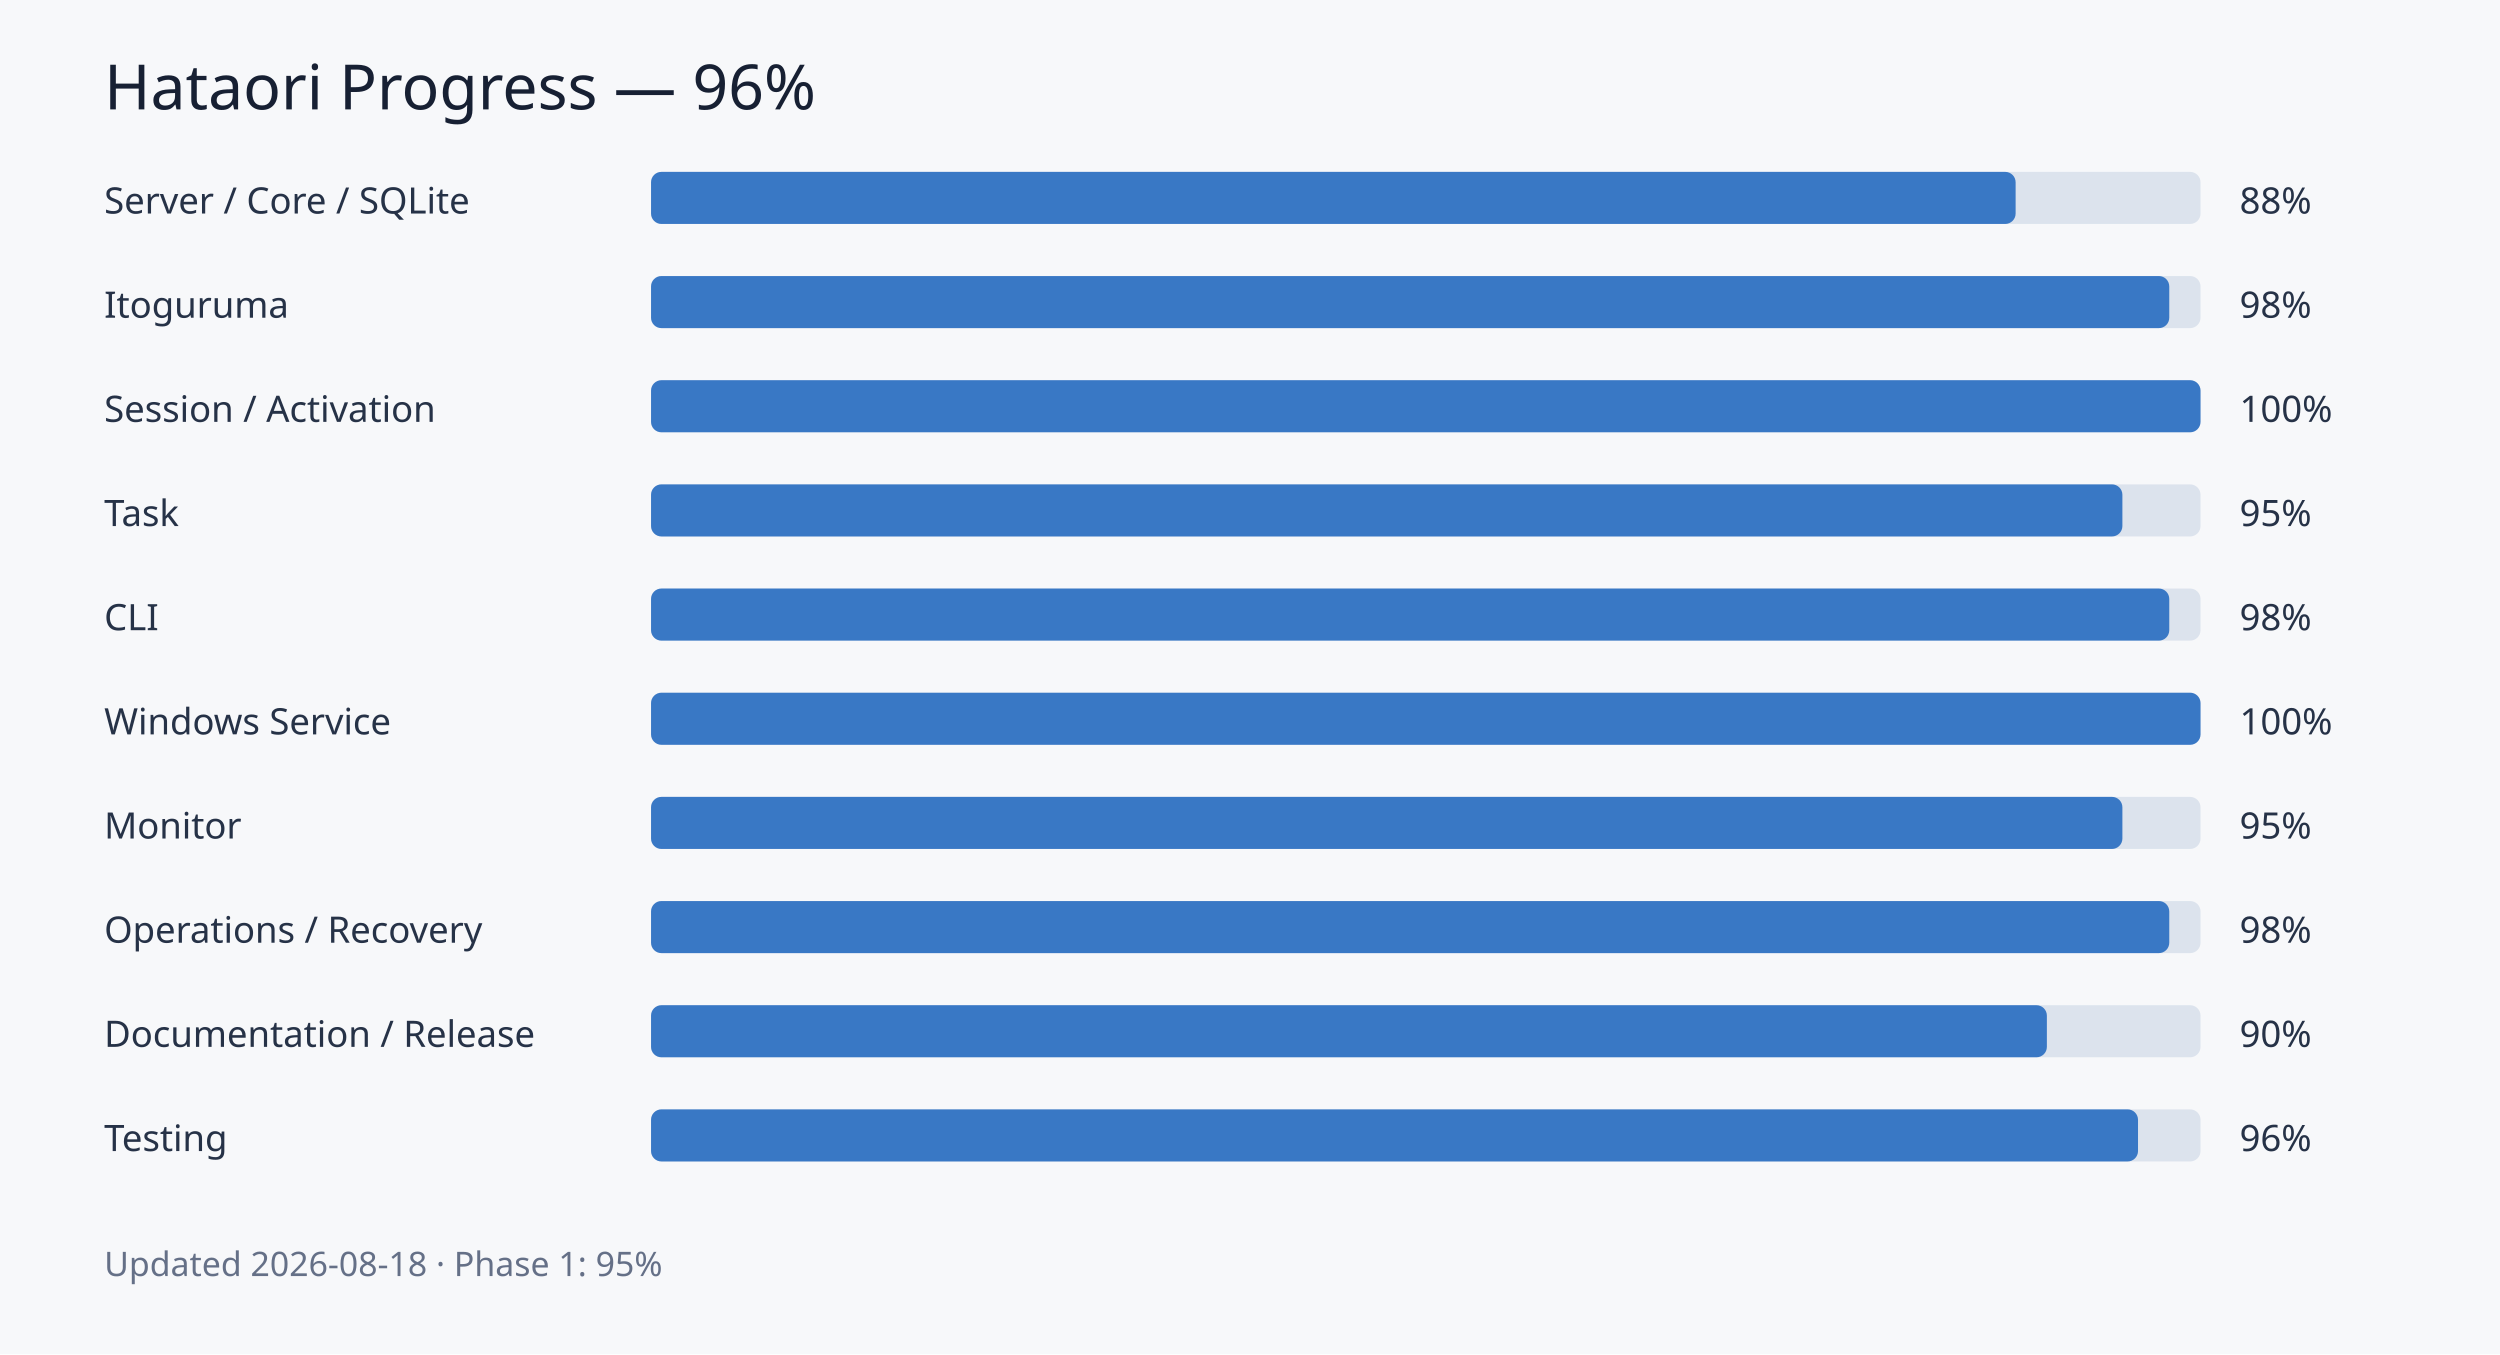
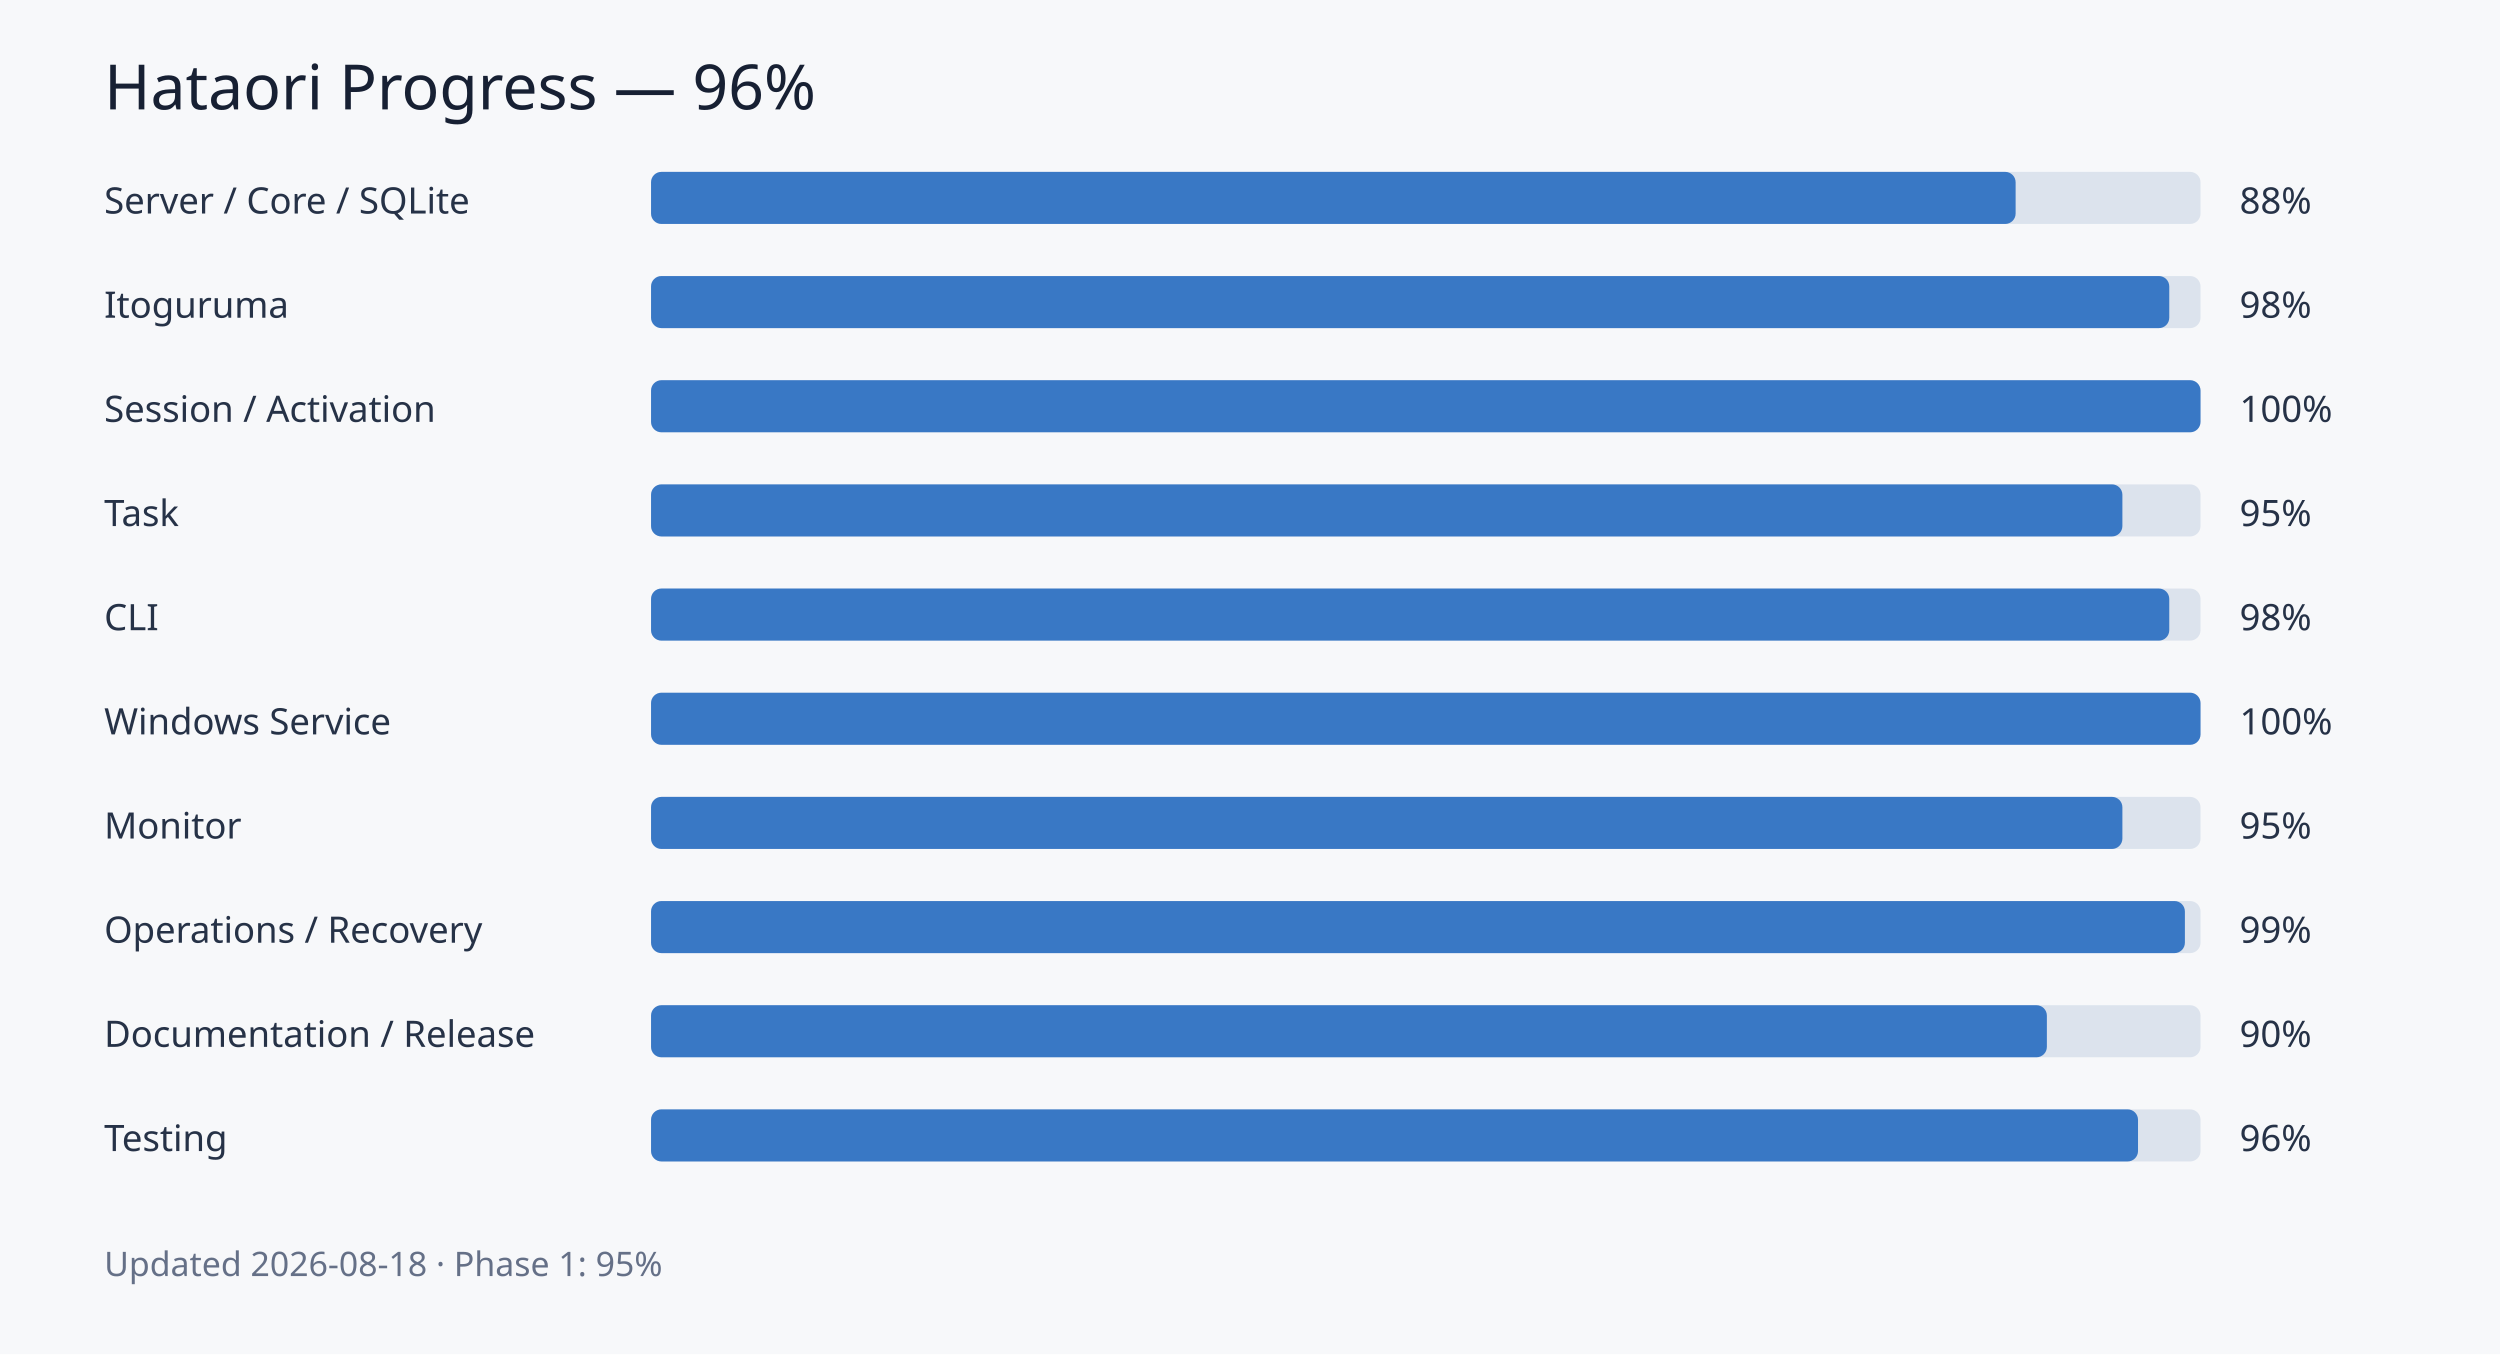
<svg xmlns="http://www.w3.org/2000/svg" width="960" height="520" viewBox="0 0 960 520">
  <rect width="960" height="520" fill="#f7f8fa" />
  <text x="40" y="42" font-family="Segoe UI, sans-serif" font-size="24" fill="#172033">Hataori Progress — 96%</text>
  <g font-family="Segoe UI, sans-serif" font-size="14" fill="#263247">
    <text x="40" y="82">Server / Core / SQLite</text>
    <rect x="250" y="66" width="595" height="20" rx="4" fill="#dce3ed" />
    <rect x="250" y="66" width="524" height="20" rx="4" fill="#3978c5" />
    <text x="860" y="82">88%</text>
    <text x="40" y="122">Itoguruma</text>
    <rect x="250" y="106" width="595" height="20" rx="4" fill="#dce3ed" />
    <rect x="250" y="106" width="583" height="20" rx="4" fill="#3978c5" />
    <text x="860" y="122">98%</text>
    <text x="40" y="162">Session / Activation</text>
    <rect x="250" y="146" width="595" height="20" rx="4" fill="#dce3ed" />
    <rect x="250" y="146" width="595" height="20" rx="4" fill="#3978c5" />
    <text x="860" y="162">100%</text>
    <text x="40" y="202">Task</text>
    <rect x="250" y="186" width="595" height="20" rx="4" fill="#dce3ed" />
    <rect x="250" y="186" width="565" height="20" rx="4" fill="#3978c5" />
    <text x="860" y="202">95%</text>
    <text x="40" y="242">CLI</text>
    <rect x="250" y="226" width="595" height="20" rx="4" fill="#dce3ed" />
    <rect x="250" y="226" width="583" height="20" rx="4" fill="#3978c5" />
    <text x="860" y="242">98%</text>
    <text x="40" y="282">Windows Service</text>
    <rect x="250" y="266" width="595" height="20" rx="4" fill="#dce3ed" />
    <rect x="250" y="266" width="595" height="20" rx="4" fill="#3978c5" />
    <text x="860" y="282">100%</text>
    <text x="40" y="322">Monitor</text>
    <rect x="250" y="306" width="595" height="20" rx="4" fill="#dce3ed" />
    <rect x="250" y="306" width="565" height="20" rx="4" fill="#3978c5" />
    <text x="860" y="322">95%</text>
    <text x="40" y="362">Operations / Recovery</text>
    <rect x="250" y="346" width="595" height="20" rx="4" fill="#dce3ed" />
-     <rect x="250" y="346" width="583" height="20" rx="4" fill="#3978c5" />
-     <text x="860" y="362">98%</text>
+     <rect x="250" y="346" width="589" height="20" rx="4" fill="#3978c5" />
+     <text x="860" y="362">99%</text>
    <text x="40" y="402">Documentation / Release</text>
    <rect x="250" y="386" width="595" height="20" rx="4" fill="#dce3ed" />
    <rect x="250" y="386" width="536" height="20" rx="4" fill="#3978c5" />
    <text x="860" y="402">90%</text>
    <text x="40" y="442">Testing</text>
    <rect x="250" y="426" width="595" height="20" rx="4" fill="#dce3ed" />
    <rect x="250" y="426" width="571" height="20" rx="4" fill="#3978c5" />
    <text x="860" y="442">96%</text>
  </g>
  <text x="40" y="490" font-family="Segoe UI, sans-serif" font-size="13" fill="#657087">Updated 2026-08-18 · Phase 1: 95%</text>
</svg>
